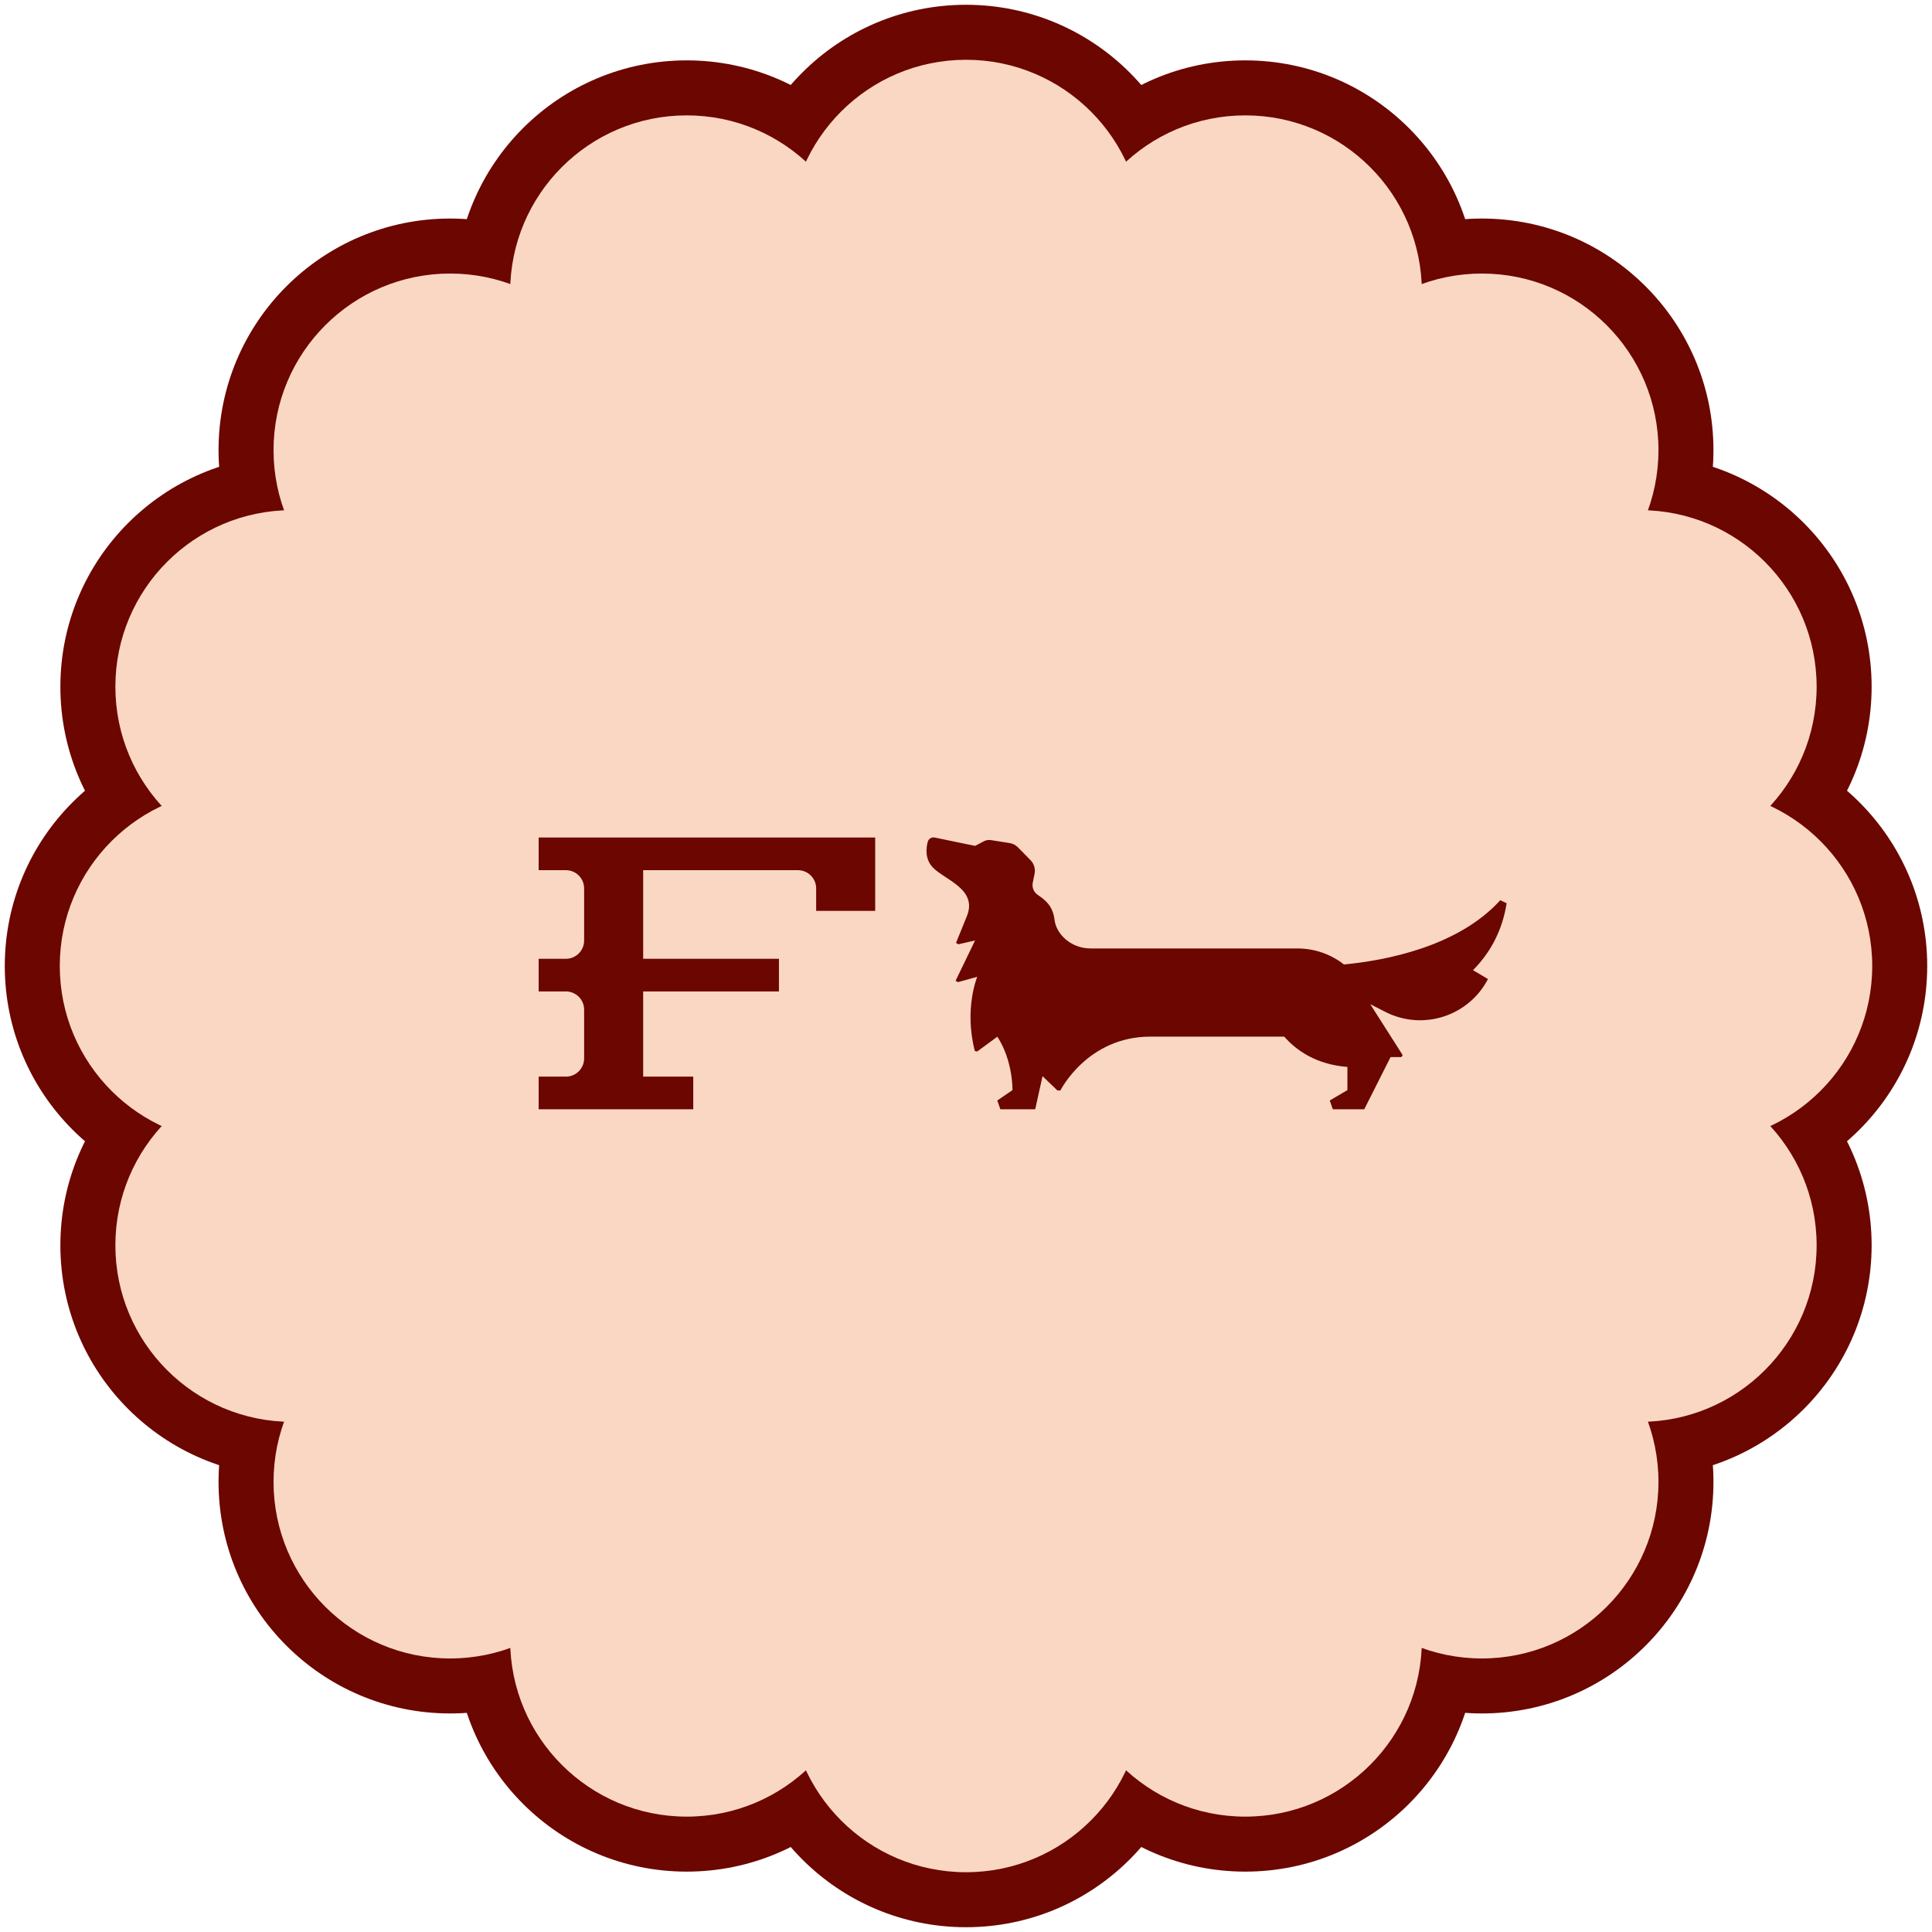
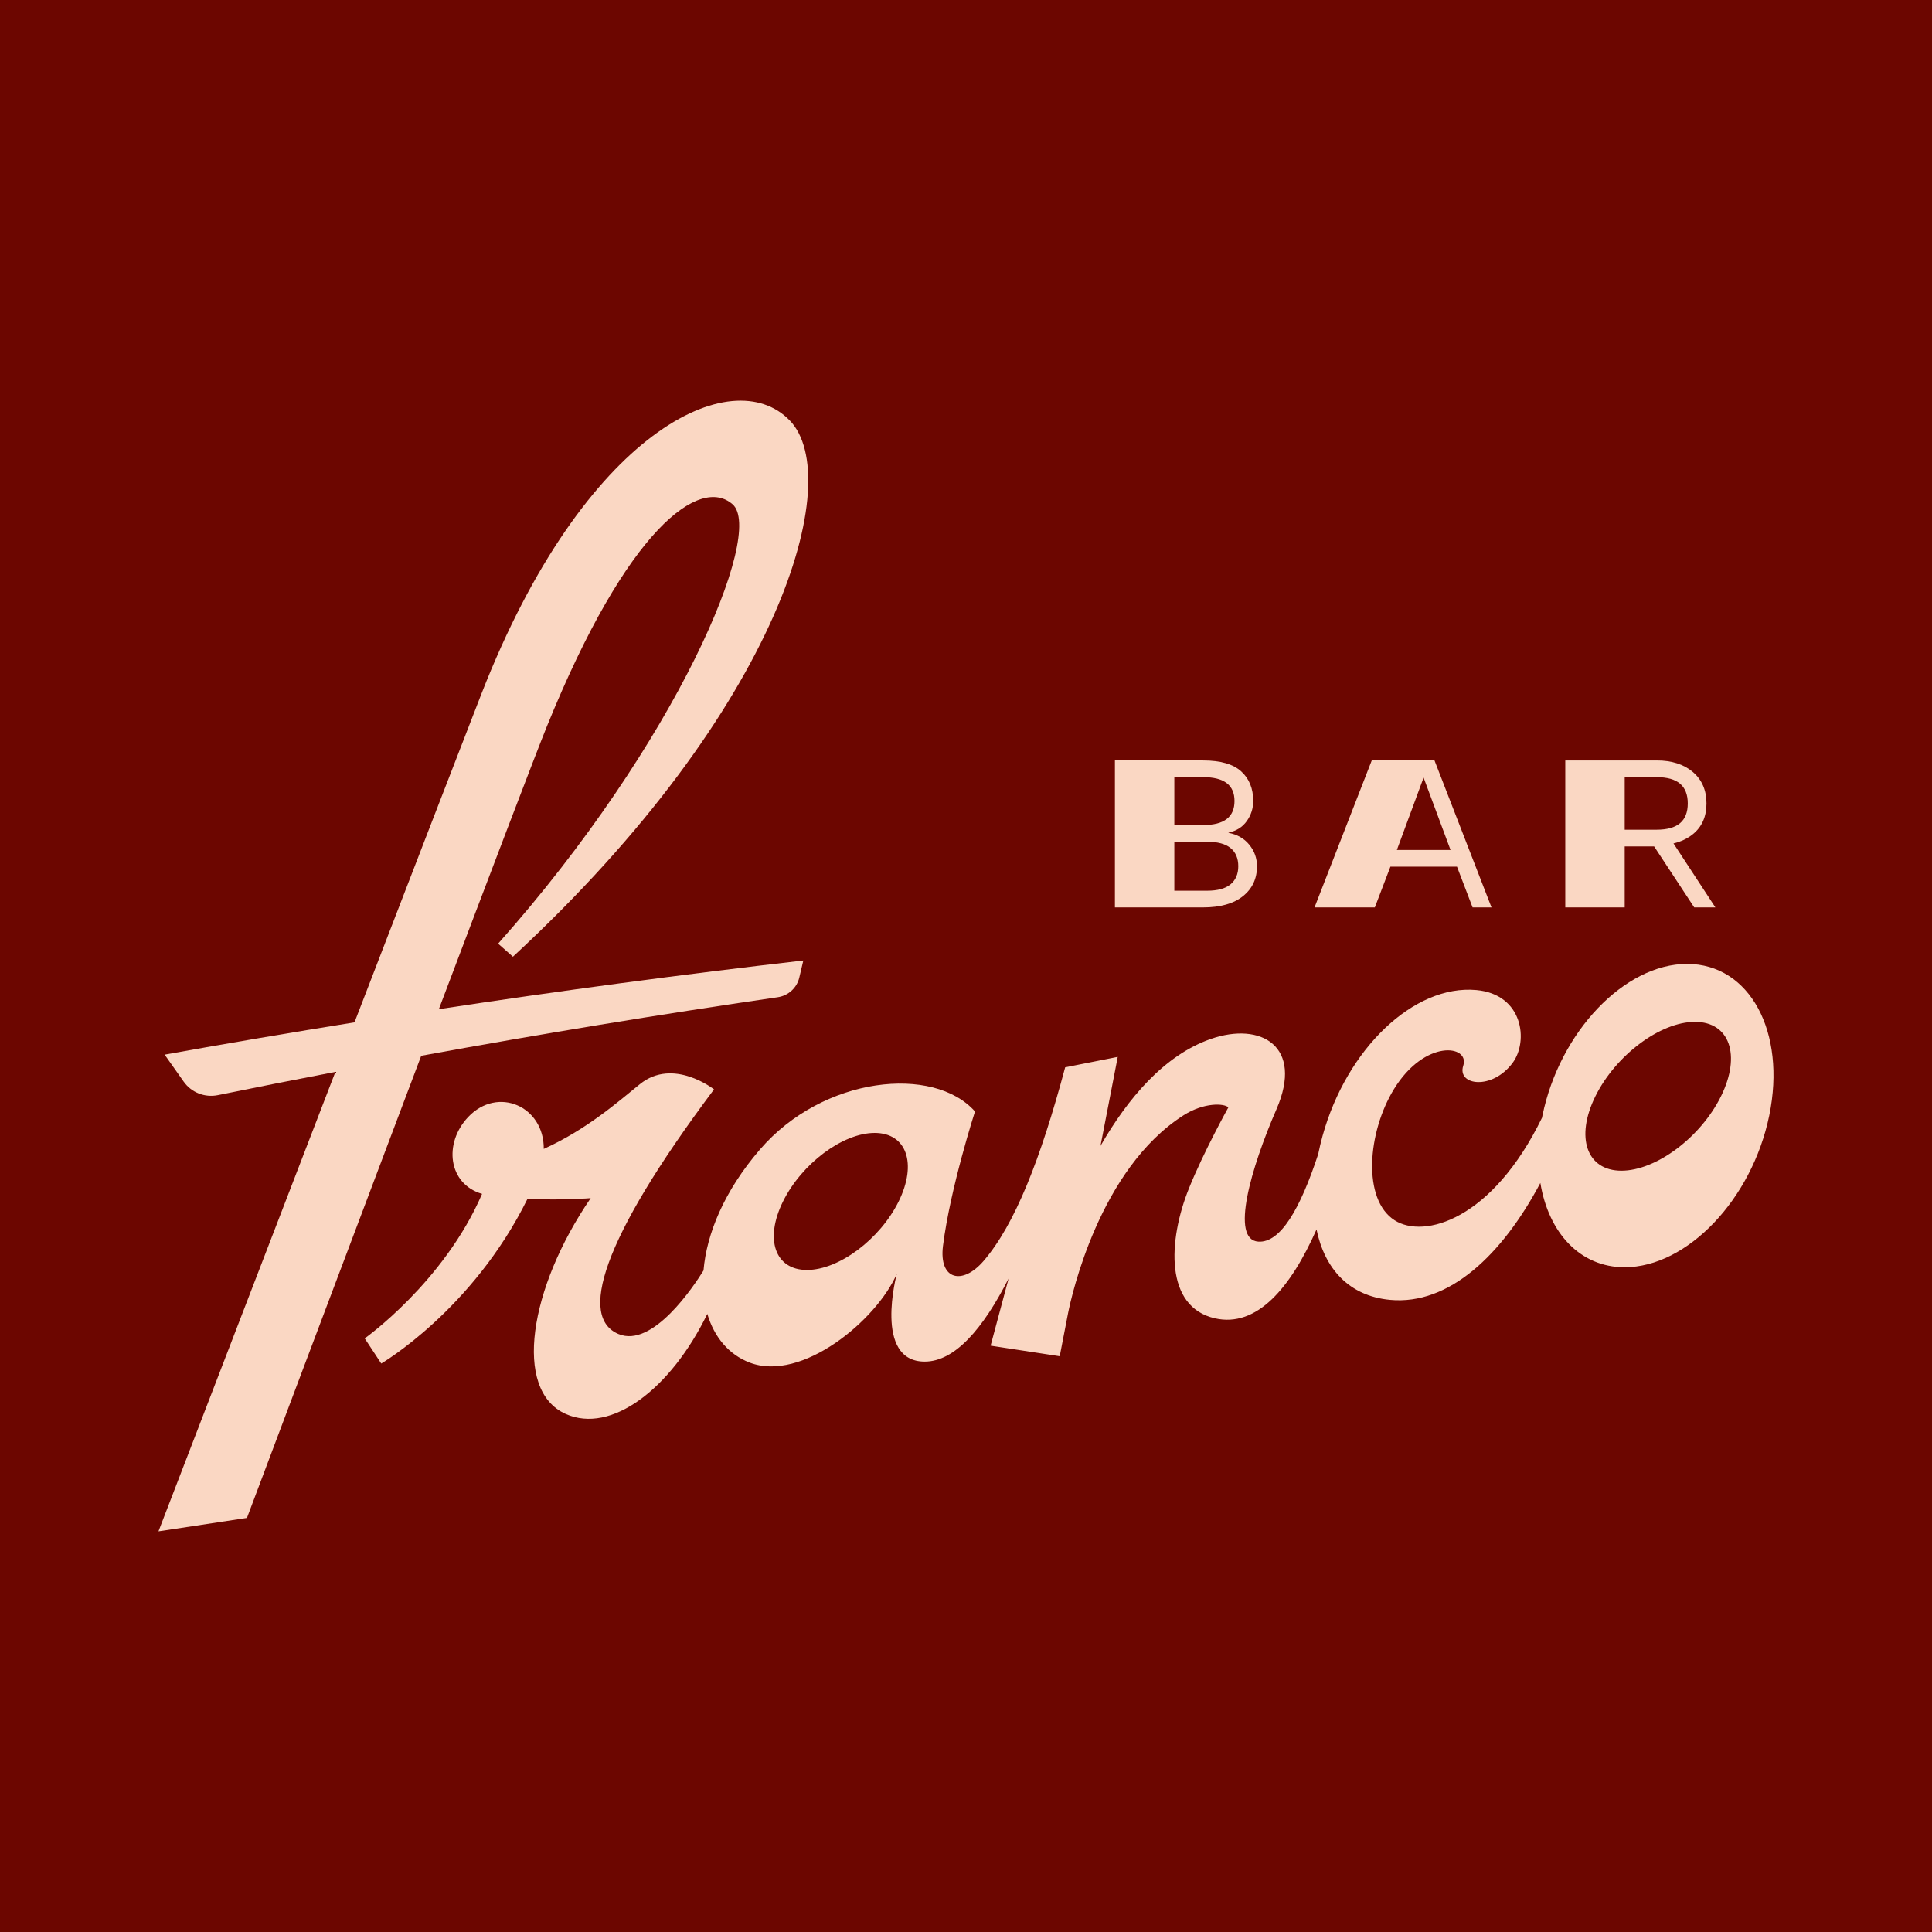
- <svg xmlns="http://www.w3.org/2000/svg" viewBox="43 43 1616 1616">
-   <g fill="#6C0600">
-     <circle cx="851" cy="851" r="656.3" />
-     <circle cx="851.0" cy="240.7" r="193.7" />
-     <circle cx="1084.6" cy="287.2" r="193.7" />
-     <circle cx="1282.5" cy="419.5" r="193.7" />
-     <circle cx="1414.8" cy="617.4" r="193.7" />
-     <circle cx="1461.3" cy="851.0" r="193.7" />
-     <circle cx="1414.8" cy="1084.6" r="193.7" />
-     <circle cx="1282.5" cy="1282.5" r="193.7" />
-     <circle cx="1084.6" cy="1414.8" r="193.7" />
-     <circle cx="851.0" cy="1461.3" r="193.7" />
-     <circle cx="617.4" cy="1414.8" r="193.7" />
-     <circle cx="419.5" cy="1282.5" r="193.7" />
-     <circle cx="287.2" cy="1084.6" r="193.7" />
-     <circle cx="240.7" cy="851.0" r="193.7" />
-     <circle cx="287.2" cy="617.4" r="193.7" />
-     <circle cx="419.5" cy="419.5" r="193.7" />
-     <circle cx="617.4" cy="287.2" r="193.7" />
+ <svg xmlns="http://www.w3.org/2000/svg" viewBox="0 0 512 512">
+   <rect width="512" height="512" fill="#6C0600" />
+   <g fill="#FAD7C3" transform="translate(33.08 99.96) scale(0.62912)">
+     <path d="M275.003,261.185c4.467-.651,8.077-3.922,9.1-8.252.568-2.407,1.136-4.813,1.706-7.219-51.434,5.904-102.612,12.764-153.528,20.5,21.734-57.424,40.589-106.983,45.371-118.786,34.235-84.512,64.753-105.808,78.367-93.885,13.614,11.923-23.282,100.251-98.773,185.068l6.231,5.505c113.593-105.053,139.936-201.691,116.65-225.849-24.075-24.978-86.497,3.829-129.918,115.136-8.228,21.091-29.833,77.059-53.466,138.364-26.731,4.294-53.395,8.808-79.97,13.601,2.678,3.784,5.349,7.571,8.014,11.361,3.225,4.585,8.88,6.822,14.391,5.697,16.469-3.366,32.981-6.615,49.521-9.79C52.302,387.078,14.173,486.167,14.173,486.167l37.274-5.653s38.678-102.825,73.406-194.668c49.746-9.095,99.802-17.326,150.149-24.662Z" />
+     <path d="M658.09,247.142c-26.383,0-53.664,28.605-60.935,63.891-.062.3-.109.596-.168.896-21.019,43.181-49.751,51.123-62.111,43.204-13.662-8.752-11.436-37.009-.288-55.203,13.058-21.31,32.063-18.611,29.213-9.913-2.736,8.349,12.171,10.457,20.813-1.206,6.707-9.051,4.492-28.875-15.34-30.659-26.26-2.362-54.565,24.665-64.738,61.425-.717,2.592-1.322,5.154-1.837,7.686-7.575,23.086-15.906,37.462-25.21,36.874-11.913-.754-3.134-31.011,7.632-55.779,11.522-26.508-6.494-36.985-27.7-29.587-19.563,6.824-34.891,24.952-46.434,45.037l7.267-37.497-22.142,4.399v.002s-.003,0-.003,0c-10.397,38.828-21.21,66.252-34.351,81.549-8.931,10.395-18.914,8.045-17.113-6.342,3.036-24.249,13.48-56.613,13.48-56.613-17.359-19.557-63.865-15.014-90.602,16.034-15.079,17.51-22.454,35.544-23.758,50.948-3.852,6.236-21.382,32.909-35.854,26.76-16.358-6.95-7.973-38.583,40.281-103.048,0,0-17.159-13.571-31.223-2.205-9.428,7.619-22.314,19.034-40.491,27.284.146-18.026-19.431-26.547-31.837-13.443-10.462,11.05-8.468,28.203,5.844,32.383-16.059,37.247-49.435,60.882-49.435,60.882l6.969,10.583s38.423-22.408,61.61-69.379c15.139.725,26.622-.295,26.622-.295-25.908,37.789-32.845,80.875-10.6,90.886,19.201,8.641,44.294-10.431,59.72-42.119,2.889,9.818,9.086,17.177,17.859,20.52,21.925,8.356,53.398-17.765,61.96-37.395,0,0-9.981,36.992,11.771,36.97,12.595-.013,24.436-13.612,35.318-34.986l-7.575,28.28,29.108,4.453,3.362-17.348h0s0-.005,0-.005l.166-.856c1.479-7.371,13.247-60.648,48.551-83.242,8.754-5.603,17.301-5.091,18.956-3.379,0,0-10.408,18.732-16.582,34.067-8.92,22.155-10.217,50.003,10.948,54.793,17.669,3.999,31.888-12.849,42.777-37.449,3.407,16.535,13.66,28.038,30.977,29.666,24.802,2.331,47.205-18.892,63.308-49.247,3.481,21.04,16.723,35.508,35.481,35.508,26.383,0,53.664-28.605,60.935-63.891,7.271-35.286-8.222-63.891-34.605-63.891ZM325.967,347.21c-7.878,15.94-25.168,28.863-38.62,28.863s-17.97-12.922-10.093-28.863c7.878-15.94,25.169-28.863,38.62-28.863s17.97,12.922,10.093,28.863ZM672.368,302.906c-8.557,17.315-27.339,31.352-41.951,31.352s-19.52-14.037-10.963-31.352c8.557-17.315,27.339-31.352,41.951-31.352s19.52,14.037,10.963,31.352Z" />
+     <path d="M417.062,223.357v-61.91h37.152c7.316,0,12.663,1.534,16.04,4.597,3.377,3.065,5.066,7.222,5.066,12.475,0,3.128-.908,5.958-2.721,8.489-1.815,2.533-4.378,4.144-7.692,4.832v.093c3.689.69,6.614,2.362,8.771,5.018,2.158,2.658,3.236,5.676,3.236,9.052,0,5.253-1.969,9.46-5.909,12.616-3.94,3.158-9.568,4.737-16.884,4.737h-37.058ZM442.091,188.651h12.216c8.755,0,13.133-3.378,13.133-10.131,0-6.69-4.378-10.037-13.133-10.037h-12.216v20.168ZM442.091,216.322h13.811c4.439,0,7.739-.906,9.897-2.72,2.157-1.814,3.236-4.345,3.236-7.598,0-3.314-1.079-5.863-3.236-7.645-2.158-1.782-5.457-2.673-9.897-2.673h-13.811v20.636Z" />
+     <path d="M575.703,223.357h-7.974l-6.566-17.165h-28.048l-6.566,17.165h-25.404l24.107-61.91h26.437l24.014,61.91ZM535.836,199.157h22.606l-11.35-30.486-11.257,30.486Z" />
+     <path d="M670.007,223.357l-17.65-26.96c3.138-.748,5.855-2.023,8.129-3.854,3.847-3.095,5.769-7.425,5.769-12.991s-1.909-9.975-5.722-13.226c-3.815-3.251-8.881-4.878-15.196-4.878h-38.559v61.91h25.029v-25.701h12.391l16.898,25.701h8.911ZM631.808,168.483h13.435c4.44,0,7.739.923,9.897,2.766,2.158,1.845,3.236,4.614,3.236,8.303s-1.078,6.457-3.236,8.301c-2.158,1.845-5.456,2.768-9.897,2.768h-13.435v-22.138Z" />
  </g>
-   <g fill="#FAD7C3">
-     <circle cx="851" cy="851" r="610.3" />
-     <circle cx="851.0" cy="240.7" r="147.7" />
-     <circle cx="1084.6" cy="287.2" r="147.7" />
-     <circle cx="1282.5" cy="419.5" r="147.7" />
-     <circle cx="1414.8" cy="617.4" r="147.7" />
-     <circle cx="1461.3" cy="851.0" r="147.7" />
-     <circle cx="1414.8" cy="1084.6" r="147.7" />
-     <circle cx="1282.5" cy="1282.5" r="147.7" />
-     <circle cx="1084.6" cy="1414.8" r="147.7" />
-     <circle cx="851.0" cy="1461.3" r="147.7" />
-     <circle cx="617.4" cy="1414.8" r="147.7" />
-     <circle cx="419.5" cy="1282.5" r="147.7" />
-     <circle cx="287.2" cy="1084.6" r="147.7" />
-     <circle cx="240.7" cy="851.0" r="147.7" />
-     <circle cx="287.2" cy="617.4" r="147.7" />
-     <circle cx="419.5" cy="419.5" r="147.7" />
-     <circle cx="617.4" cy="287.2" r="147.7" />
-   </g>
-   <svg x="480" y="736" width="838" height="242.9" viewBox="0 0 586.772 170.079" fill="#6C0600">
-     <path d="M9.492,24.403h15.95c5.898,0,10.68,4.782,10.68,10.68v30.539c0,5.898-4.782,10.68-10.68,10.68h-15.95v19.12h15.95c5.898,0,10.68,4.782,10.68,10.68v28.537c0,5.898-4.782,10.68-10.68,10.68h-15.95v19.12h90.542v-19.12h-29.337v-49.897h79.525v-19.12h-79.525V24.403h90.639c5.898,0,10.68,4.782,10.68,10.68v13.151h34.575V5.282H9.492v19.12Z" />
-     <path d="M576.421,43.762l-3.724-1.766c-24.801,27.282-67.152,35.294-91.549,37.632-7.563-5.907-17.062-9.378-27.186-9.378h-121.068c-11.863,0-20.254-8.513-21.266-16.759-1.013-8.246-5.341-11.563-9.885-14.653-2.312-1.572-3.413-4.411-2.856-7.151l1.056-5.191c.582-2.862-.294-5.827-2.339-7.913l-7.391-7.539c-1.316-1.342-3.029-2.226-4.886-2.521l-10.95-1.738c-1.413-.224-2.861.014-4.127.681l-5.155,2.711-23.654-4.895c-1.816-.376-3.608.734-4.081,2.527-.981,3.718-1.655,10.013,2.868,14.871,6.851,7.359,26.566,12.719,20.046,28.674-4.144,10.142-6.344,15.638-6.344,15.638l1.366.819,9.799-2.247-11.419,23.599,1.366.819,11.322-3.142s-7.851,18.824-1.403,43.49l1.366.273,11.814-8.679c9.229,14.149,8.862,31.287,8.862,31.287l-8.903,6.077,1.797,5.152h20.414l4.292-19.408,8.69,8.38h1.776s15.748-31.515,52.609-31.515h78.481c7.192,8.177,18.811,16.324,37,17.741v13.573s-10.34,6.077-10.34,6.077l1.797,5.152h18.403l15.421-30.578h6.305l.819-1.093-3.668-5.761h0l-2.947-4.628-3.761-5.907h0l-8.657-13.597,8.77,4.491c21.932,11.231,48.817,2.651,60.189-19.209h0s-8.779-5.188-8.779-5.188c10.513-10.585,17.216-23.572,19.714-39.208ZM496.526,102.876s0,0,0-.001h.002s-.002.001-.002.001Z" />
-   </svg>
</svg>
